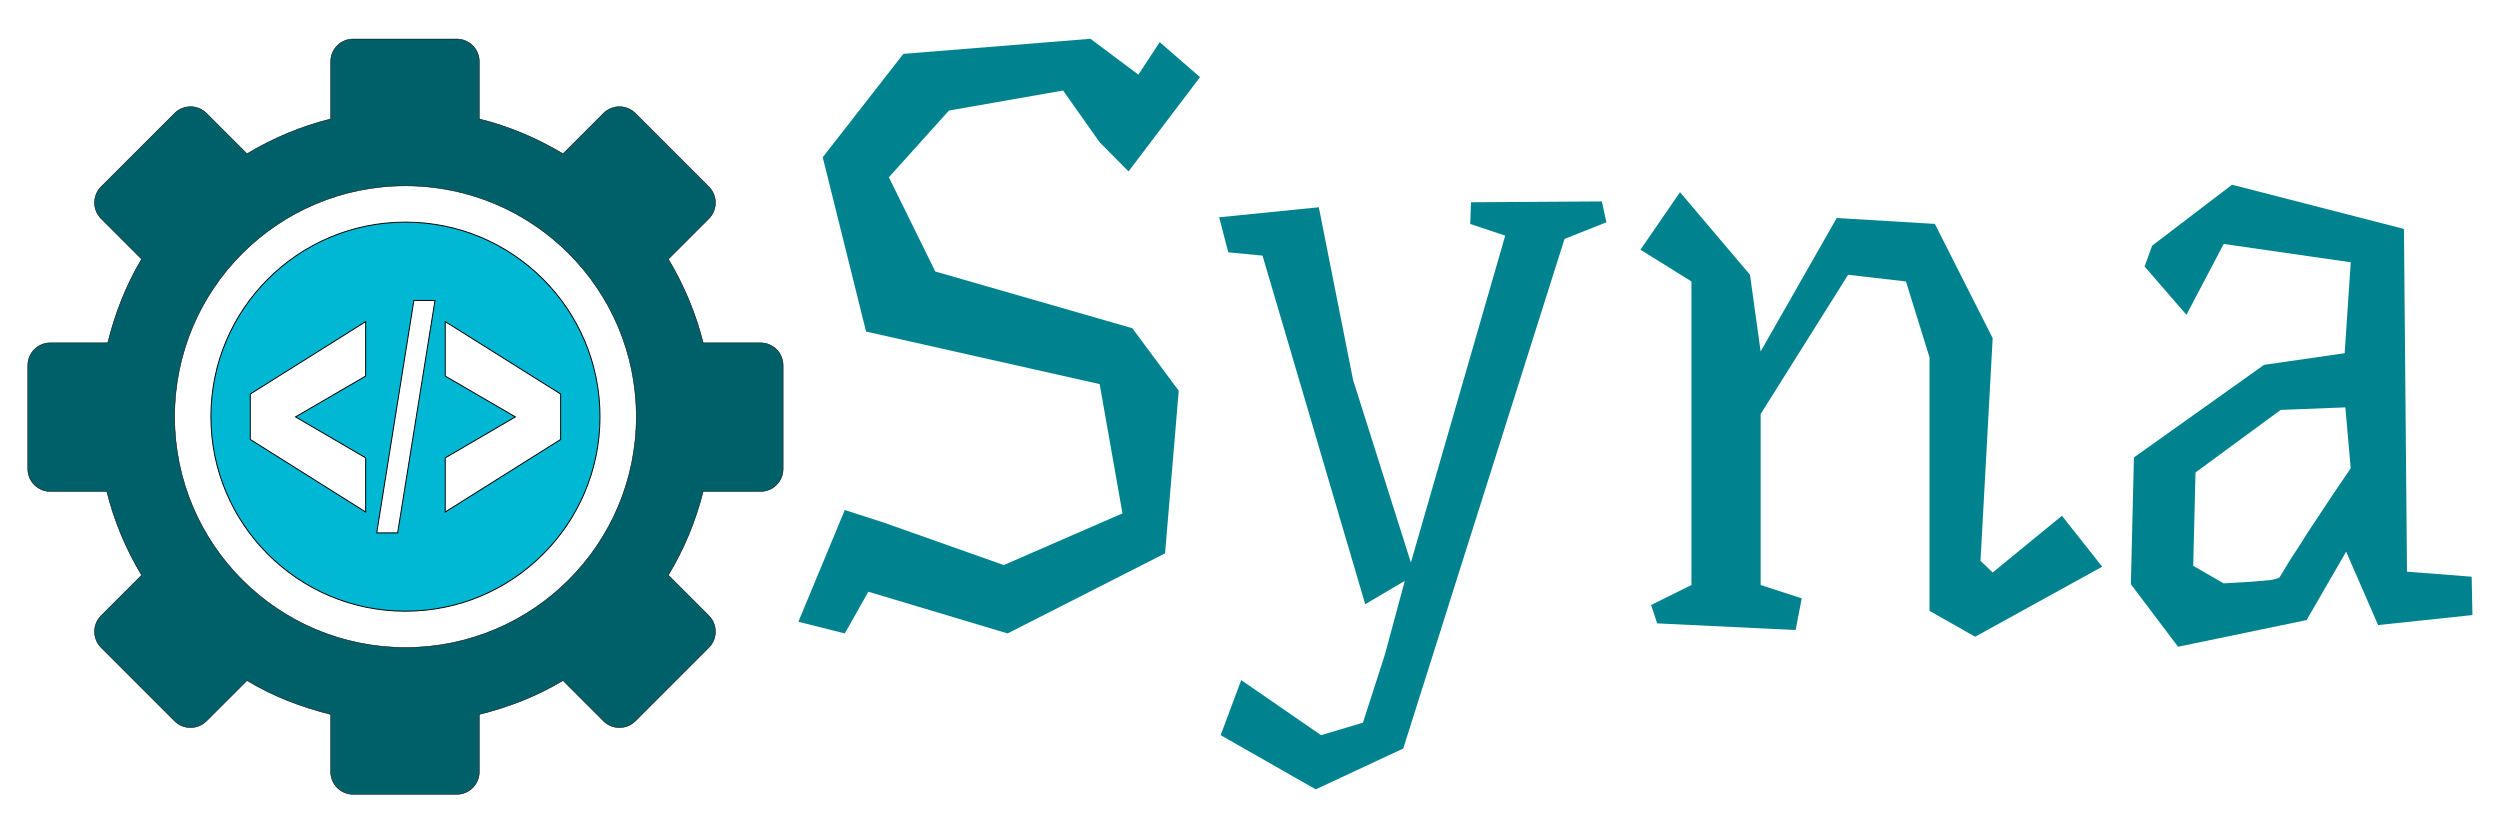
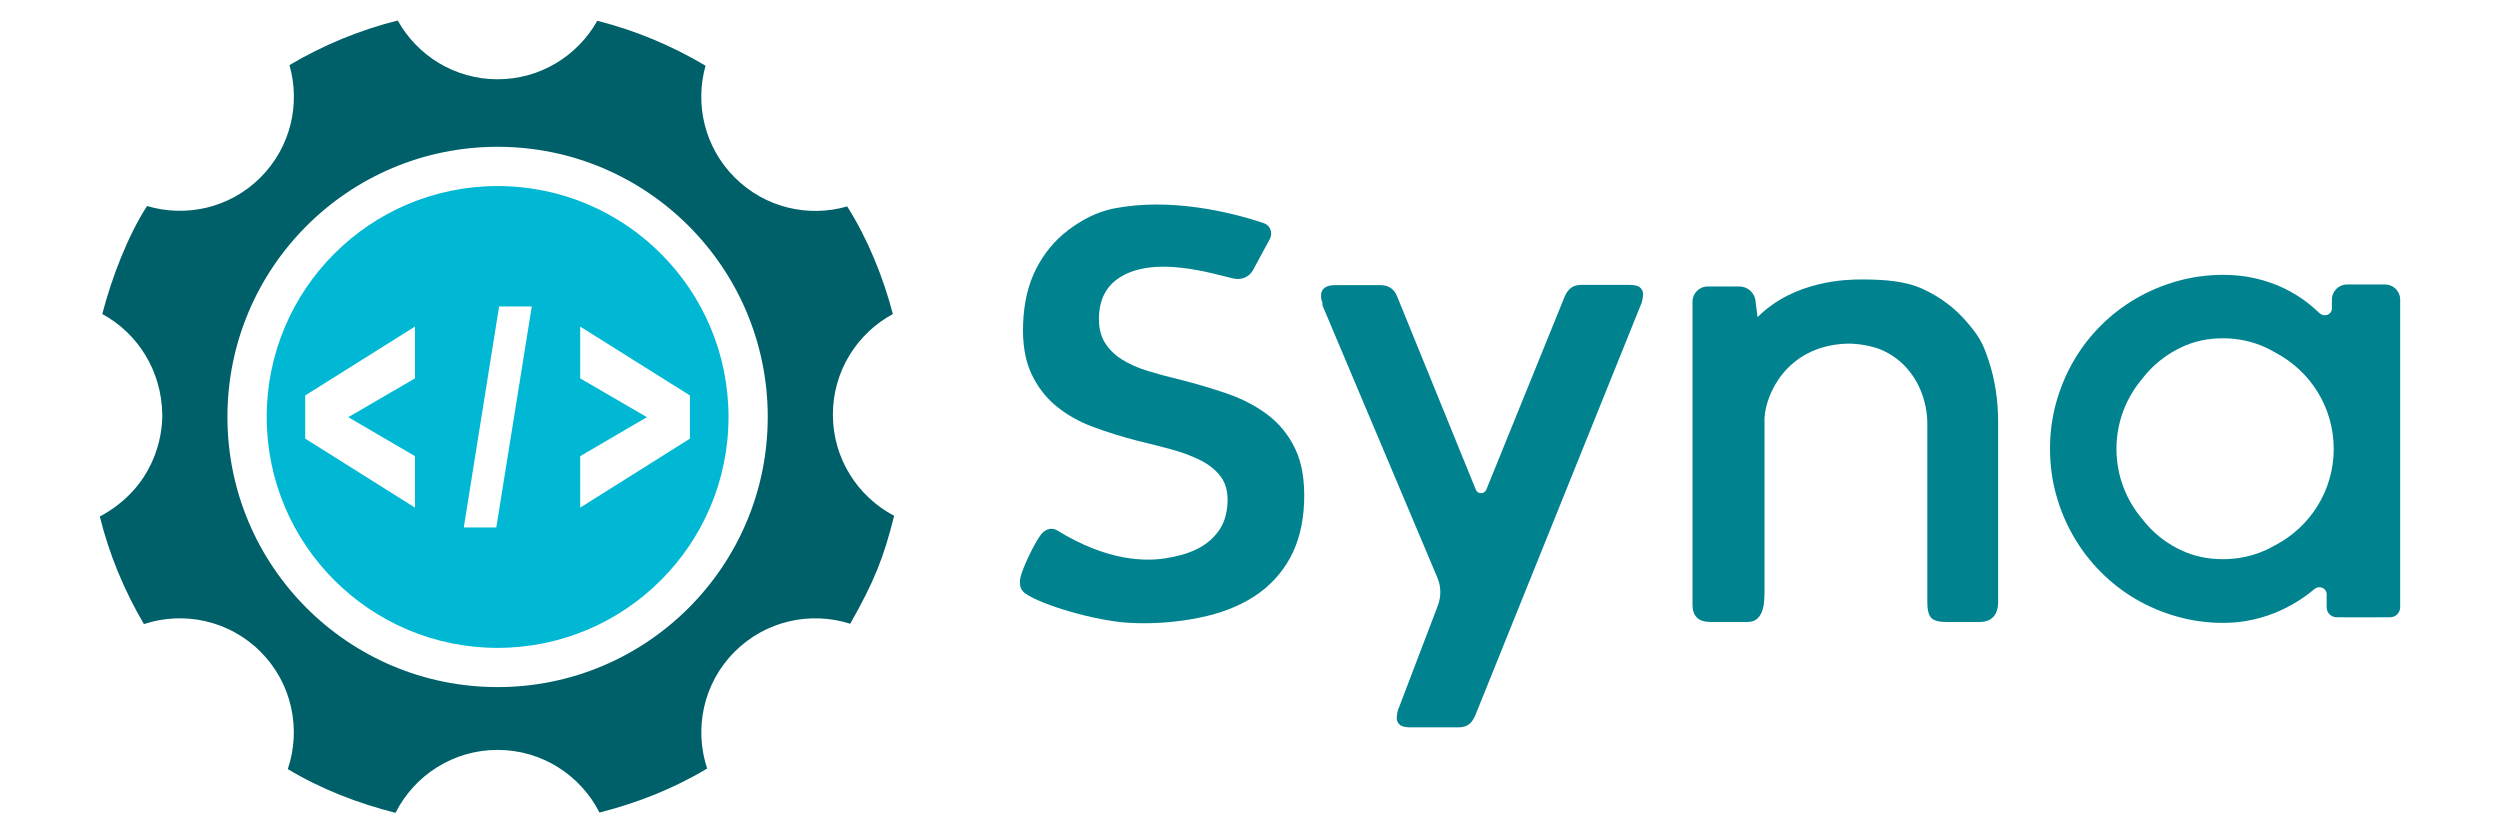
- <svg xmlns="http://www.w3.org/2000/svg" enable-background="new 0 0 32 32" height="150" viewBox="0 0 450 150" width="450">
-   <g fill="#00838f" transform="matrix(3.220248 0 0 3.53016 -145.7769 -80.42645)">
-     <path d="m106.222 24.76 2.679 1.829 1.191-1.658 2.254 1.786-3.997 4.805-1.616-1.488-2.041-2.636-6.379 1.021-3.359 3.402 2.594 4.805 11.014 2.892 2.594 3.189-.765 8.292-8.802 4.082-7.782-2.126-1.318 2.126-2.594-.595 2.594-5.698 2.169.638 6.719 2.169 6.634-2.636-1.276-6.591-13.055-2.679-2.424-8.887 4.508-5.273z" />
-     <path d="m132.72 34.966-9.015 25.982-4.89 2.084-5.315-2.764 1.148-2.807 4.465 2.807 2.339-.638 1.233-3.487 1.106-3.742-2.211 1.191-5.741-17.775-1.914-.17-.51-1.786 5.571-.51 1.914 8.802 3.232 9.313 5.273-16.669-1.956-.595.043-1.106 7.314-.043.255 1.063z" />
-     <path d="m162.774 51.677-7.101 3.572-2.551-1.318v-12.927l-1.318-3.87-3.232-.34-4.89 7.101v8.717l2.296.68-.34 1.616-7.739-.34-.34-.936 2.254-1.021v-15.479l-2.849-1.616 2.211-2.934 3.912 4.21.595 3.912 4.252-6.804 5.486.298 3.232 5.826-.68 11.354.68.595 3.87-2.892z" />
-     <path d="m172.753 43.683-4.763 3.189-.128 4.763 1.701.893q.85-.043 1.573-.085.595-.043 1.063-.085.51-.085.51-.17 0 0 .17-.255.17-.255.425-.638.298-.425.638-.893.34-.51.723-1.021.85-1.191 1.999-2.722l-.298-3.104zm-2.722-11.481 9.61 2.254.17 17.477 3.615.255.043 1.956-5.273.51-1.786-3.742-2.211 3.487-7.186 1.361-2.636-3.189.17-6.464 7.272-4.72 4.508-.595.34-4.635-7.101-.936-2.084 3.615-2.339-2.466.425-1.063z" />
+ <svg xmlns="http://www.w3.org/2000/svg" xml:space="preserve" enable-background="new 0 0 300 100" viewBox="0 0 300 100" height="100px" width="300px" y="0px" x="0px" id="Layer_1" version="1.1">
+   <defs id="defs23" />
+   <g transform="matrix(1.293572,0,0,1.293572,-44.03706,-14.67988)" id="g18">
+     <g id="g6">
+       <path style="fill:#006069" id="path2" d="m 111.307,49.808 c 0,-4.031 2.251,-7.537 5.564,-9.327 -0.896,-3.438 -2.358,-7.034 -4.238,-9.983 -3.587,1.035 -7.61,0.14 -10.435,-2.686 -2.809,-2.808 -3.707,-6.8 -2.703,-10.369 -3.177,-1.886 -6.558,-3.288 -10.044,-4.166 -1.815,3.235 -5.276,5.425 -9.249,5.425 -3.986,0 -7.455,-2.202 -9.263,-5.452 -3.497,0.874 -6.871,2.262 -10.044,4.136 1.028,3.583 0.135,7.604 -2.688,10.426 -2.85,2.85 -6.914,3.724 -10.523,2.648 -1.75,2.697 -3.275,6.615 -4.153,10.02 3.313,1.792 5.514,5.297 5.565,9.327 0.026,2.021 -0.715,6.72 -5.793,9.46 0.861,3.476 2.236,6.818 4.09,9.974 3.677,-1.211 7.887,-0.364 10.815,2.562 2.945,2.946 3.782,7.194 2.532,10.892 3.17,1.896 6.512,3.173 9.994,4.057 1.744,-3.462 5.328,-5.838 9.468,-5.838 4.129,0 7.705,2.364 9.454,5.812 3.487,-0.89 6.825,-2.188 9.987,-4.084 -1.221,-3.685 -0.378,-7.906 2.553,-10.838 2.901,-2.899 7.063,-3.759 10.719,-2.593 2.207,-3.89 3.117,-6.15 4.073,-10.016 -3.376,-1.774 -5.681,-5.31 -5.681,-9.387 z M 80.203,75.087 c -13.842,0 -25.062,-11.219 -25.062,-25.059 0,-13.843 11.22,-25.062 25.062,-25.062 13.841,0 25.061,11.218 25.061,25.062 0,13.84 -11.22,25.059 -25.061,25.059 z" />
+       <path style="fill:#00b8d4" id="path4" d="m 80.203,28.608 v 0 c -11.831,0 -21.419,9.59 -21.419,21.42 0,11.831 9.588,21.421 21.418,21.421 11.828,0 21.42,-9.589 21.423,-21.419 0,-10e-4 0,-10e-4 0,-10e-4 0,-11.831 -9.593,-21.421 -21.422,-21.421 z m -7.664,17.841 -6.188,3.599 6.188,3.615 v 4.776 L 62.358,52.04 v -4.008 l 10.181,-6.39 z m 7.544,13.831 h -3.016 l 3.276,-20.505 h 3.032 z m 17.962,-8.24 -10.179,6.399 v -4.776 l 6.188,-3.615 -6.188,-3.599 v -4.806 l 10.179,6.39 z" />
+     </g>
+     <g id="g16">
+       <path style="fill:#00838f" id="path8" d="m 170.904,77.701 c -0.158,0.381 -0.357,0.666 -0.603,0.848 -0.243,0.183 -0.566,0.274 -0.965,0.274 h -4.445 c -0.486,0 -0.821,-0.082 -1.004,-0.249 -0.184,-0.165 -0.275,-0.37 -0.275,-0.612 0,-0.123 0.022,-0.297 0.065,-0.522 0.045,-0.228 0.082,-0.357 0.118,-0.391 l 3.622,-9.496 c 0.324,-0.831 0.318,-1.763 -0.021,-2.589 l -10.65,-25.23 c 0,-0.035 -0.01,-0.062 -0.026,-0.079 V 39.42 c -0.089,-0.192 -0.131,-0.408 -0.131,-0.653 0,-0.296 0.105,-0.53 0.314,-0.705 0.209,-0.175 0.53,-0.261 0.965,-0.261 h 4.261 c 0.749,0 1.264,0.366 1.542,1.096 0,0 7.177,17.61 7.28,17.878 0.172,0.452 0.813,0.427 0.981,-0.028 l 7.246,-17.85 c 0.157,-0.382 0.357,-0.666 0.603,-0.848 0.241,-0.184 0.564,-0.274 0.965,-0.274 h 4.443 c 0.487,0 0.822,0.082 1.004,0.248 0.184,0.166 0.275,0.37 0.275,0.613 0,0.123 -0.022,0.296 -0.065,0.522 -0.043,0.227 -0.082,0.357 -0.117,0.392 z" />
+       <path style="fill:#00838f" id="path10" d="m 218.548,44.868 c -0.57,-1.754 -0.938,-2.344 -2.045,-3.644 -1.106,-1.298 -2.466,-2.32 -4.082,-3.066 -1.613,-0.746 -3.614,-0.886 -5.686,-0.886 -1.301,0 -6.222,0.065 -9.651,3.496 l -0.181,-1.44 c -0.053,-0.789 -0.708,-1.403 -1.499,-1.403 h -2.946 c -0.777,0 -1.407,0.628 -1.407,1.406 v 0.401 h 0.001 v 27.737 c 0,0.509 0.135,0.898 0.407,1.172 0.272,0.271 0.698,0.406 1.276,0.406 h 3.415 c 0.333,0 0.605,-0.079 0.817,-0.235 0.21,-0.158 0.373,-0.368 0.486,-0.631 0.114,-0.265 0.188,-0.563 0.226,-0.896 0.033,-0.334 0.052,-0.667 0.052,-1.001 V 50.161 c 0.107,-2.32 2.085,-6.619 7.425,-6.925 1.174,-0.067 2.676,0.211 3.571,0.632 0.896,0.421 1.645,0.983 2.25,1.685 0.607,0.703 1.067,1.497 1.383,2.383 0.315,0.886 0.474,1.795 0.474,2.724 v 16.598 c 0,0.667 0.119,1.132 0.355,1.396 0.237,0.264 0.707,0.394 1.409,0.394 h 3.068 c 0.561,0 0.99,-0.157 1.289,-0.473 0.299,-0.316 0.448,-0.79 0.448,-1.422 V 50.528 c 0.001,-2.017 -0.284,-3.904 -0.855,-5.66 z" />
+       <path style="fill:#00838f" id="path12" d="m 255.303,37.74 h -3.538 c -0.771,0 -1.397,0.624 -1.399,1.396 l -0.003,0.901 c -0.072,0.548 -0.751,0.739 -1.151,0.357 -0.302,-0.288 -0.616,-0.565 -0.948,-0.831 -0.705,-0.566 -1.472,-1.05 -2.297,-1.45 -0.829,-0.402 -1.719,-0.714 -2.67,-0.935 -0.95,-0.221 -1.951,-0.333 -3,-0.333 -1.476,0 -2.897,0.193 -4.267,0.579 -1.367,0.384 -2.651,0.926 -3.847,1.622 -1.198,0.698 -2.284,1.533 -3.258,2.509 -0.976,0.976 -1.813,2.061 -2.509,3.257 -0.697,1.196 -1.237,2.484 -1.623,3.861 -0.385,1.377 -0.578,2.812 -0.578,4.304 0,1.491 0.193,2.925 0.578,4.303 0.386,1.376 0.926,2.663 1.623,3.859 0.695,1.197 1.533,2.286 2.509,3.271 0.974,0.984 2.06,1.822 3.258,2.521 1.195,0.697 2.479,1.238 3.847,1.622 1.369,0.386 2.791,0.579 4.267,0.579 0.951,0 1.878,-0.103 2.778,-0.308 0.901,-0.205 1.755,-0.491 2.56,-0.86 0.802,-0.37 1.553,-0.803 2.25,-1.304 0.305,-0.218 0.597,-0.445 0.879,-0.678 0.415,-0.343 1.04,-0.107 1.113,0.411 v 1.285 c 0,0.514 0.415,0.93 0.931,0.93 h 0.58 c 0.034,0.003 0.062,0.007 0.1,0.007 h 3.072 c 0.063,0 0.124,-0.004 0.188,-0.007 h 1.021 c 0.514,0 0.93,-0.416 0.93,-0.93 v -0.515 -2.131 -25.114 -0.69 -0.093 c -0.002,-0.771 -0.627,-1.395 -1.396,-1.395 z M 245.12,61.92 c -0.305,0.172 -0.618,0.335 -0.944,0.482 -1.223,0.546 -2.536,0.819 -3.94,0.819 -1.387,0 -2.664,-0.273 -3.835,-0.819 -1.17,-0.547 -2.188,-1.288 -3.055,-2.223 -0.186,-0.2 -0.356,-0.411 -0.525,-0.623 -1.519,-1.765 -2.442,-4.057 -2.442,-6.566 0,-2.512 0.925,-4.803 2.443,-6.568 0.168,-0.213 0.339,-0.423 0.524,-0.623 0.867,-0.936 1.885,-1.681 3.055,-2.236 1.171,-0.554 2.448,-0.832 3.835,-0.832 1.404,0 2.718,0.278 3.94,0.832 0.343,0.157 0.671,0.332 0.99,0.519 3.192,1.691 5.368,5.044 5.368,8.908 0,3.882 -2.198,7.245 -5.414,8.93 z" />
+       <path style="fill:#00838f" id="path14" d="m 154.207,53.007 c -0.611,-1.289 -1.467,-2.35 -2.563,-3.177 -1.098,-0.829 -2.367,-1.489 -3.805,-1.982 -1.439,-0.493 -2.949,-0.937 -4.532,-1.331 -1.006,-0.242 -1.955,-0.5 -2.846,-0.777 -0.893,-0.276 -1.678,-0.629 -2.357,-1.056 -0.68,-0.428 -1.211,-0.959 -1.592,-1.593 -0.382,-0.634 -0.555,-1.429 -0.521,-2.385 0.059,-1.652 0.716,-2.87 1.976,-3.651 3.239,-2.008 8.547,-0.322 10.327,0.088 0.057,0.013 0.115,0.027 0.171,0.041 0.71,0.17 1.464,-0.126 1.811,-0.77 l 1.558,-2.88 c 0.307,-0.566 0.061,-1.274 -0.546,-1.481 -3.213,-1.084 -8.741,-2.37 -13.882,-1.372 -1.645,0.319 -3.046,1.093 -4.271,2.017 -1.226,0.924 -2.212,2.109 -2.958,3.559 -0.747,1.448 -1.156,3.167 -1.226,5.155 -0.065,1.802 0.182,3.313 0.739,4.535 0.557,1.223 1.328,2.241 2.314,3.056 0.985,0.815 2.137,1.467 3.453,1.954 1.316,0.488 2.702,0.918 4.153,1.291 1.099,0.264 2.146,0.529 3.141,0.803 0.996,0.27 1.891,0.606 2.685,1.01 0.793,0.405 1.413,0.911 1.862,1.517 0.447,0.609 0.655,1.392 0.621,2.347 -0.039,1.09 -0.325,1.996 -0.857,2.719 -0.534,0.723 -1.226,1.286 -2.076,1.687 -0.85,0.403 -1.807,0.652 -2.861,0.814 -1.848,0.282 -5.323,0.282 -9.994,-2.581 -0.613,-0.376 -1.278,-0.063 -1.649,0.553 -0.622,0.902 -1.523,2.855 -1.732,3.633 -0.182,0.673 -0.142,1.279 0.433,1.672 1.573,1.081 6.498,2.53 9.602,2.704 2.343,0.132 4.511,-0.074 6.498,-0.472 1.988,-0.4 3.687,-1.057 5.101,-1.973 1.414,-0.919 2.522,-2.105 3.327,-3.561 0.8,-1.454 1.239,-3.196 1.312,-5.223 0.066,-1.97 -0.205,-3.6 -0.816,-4.89 z" />
+     </g>
  </g>
-   <path d="m101.98 66.73c0 19.979-16.196 36.174-36.174 36.174-19.979 0-36.174-16.196-36.174-36.174 0-19.979 16.196-36.174 36.174-36.174 19.979 0 36.174 16.196 36.174 36.174zm-44.355-59.183c-1.96 0-3.538 1.578-3.538 3.538v8.992c-4.576 1.136-8.981 2.964-13.119 5.454l-6.338-6.338c-1.386-1.386-3.626-1.386-5.012 0l-11.498 11.498c-1.386 1.386-1.386 3.626 0 5.012l6.338 6.338c-2.47 4.126-4.183 8.581-5.307 13.119h-8.992c-1.96 0-3.538 1.578-3.538 3.538v16.215c0 1.96 1.578 3.538 3.538 3.538h8.844c1.136 4.58 2.962 8.977 5.454 13.119l-6.338 6.338c-1.386 1.386-1.386 3.626 0 5.012l11.498 11.498c1.386 1.386 3.626 1.386 5.012 0l6.338-6.338c4.156 2.507 8.542 4.17 13.119 5.307v8.992c0 1.96 1.578 3.538 3.538 3.538h16.215c1.96 0 3.538-1.578 3.538-3.538v-8.992c4.587-1.13 8.971-2.818 13.119-5.307l6.338 6.338c1.386 1.386 3.626 1.386 5.012 0l11.498-11.498c1.386-1.386 1.386-3.626 0-5.012l-6.338-6.338c2.495-4.134 4.315-8.567 5.454-13.119h8.992c1.96 0 3.538-1.578 3.538-3.538v-16.215c0-1.96-1.578-3.538-3.538-3.538h-8.992c-1.129-4.549-2.987-9.002-5.454-13.119l6.338-6.338c1.386-1.386 1.386-3.626 0-5.012l-11.498-11.498c-1.386-1.386-3.626-1.386-5.012 0l-6.338 6.338c-4.142-2.486-8.561-4.326-13.119-5.454v-8.992c0-1.96-1.578-3.538-3.538-3.538z" fill="#006069" stroke="#000" stroke-width=".074" transform="matrix(1.148601 0 0 1.148601 -2.602774 -1.646209)" />
-   <path d="m72.98 39.984a35.016 35.016 0 0 0 -35.016 35.016 35.016 35.016 0 0 0 35.016 35.016 35.016 35.016 0 0 0 35.018-35.016 35.016 35.016 0 0 0 -35.018-35.016zm1.518 14.094h3.801l-6.725 41.844h-3.764zm-8.678 3.812v9.805l-12.625 7.346 12.625 7.375v9.748l-20.773-13.062v-8.176zm14.322 0 20.773 13.035v8.176l-20.773 13.062v-9.748l12.625-7.375-12.625-7.346z" fill="#00b8d4" stroke="#000" stroke-width=".174" transform="matrix(1 0 0 1 -.000000033954 -.000000450725)" />
</svg>
